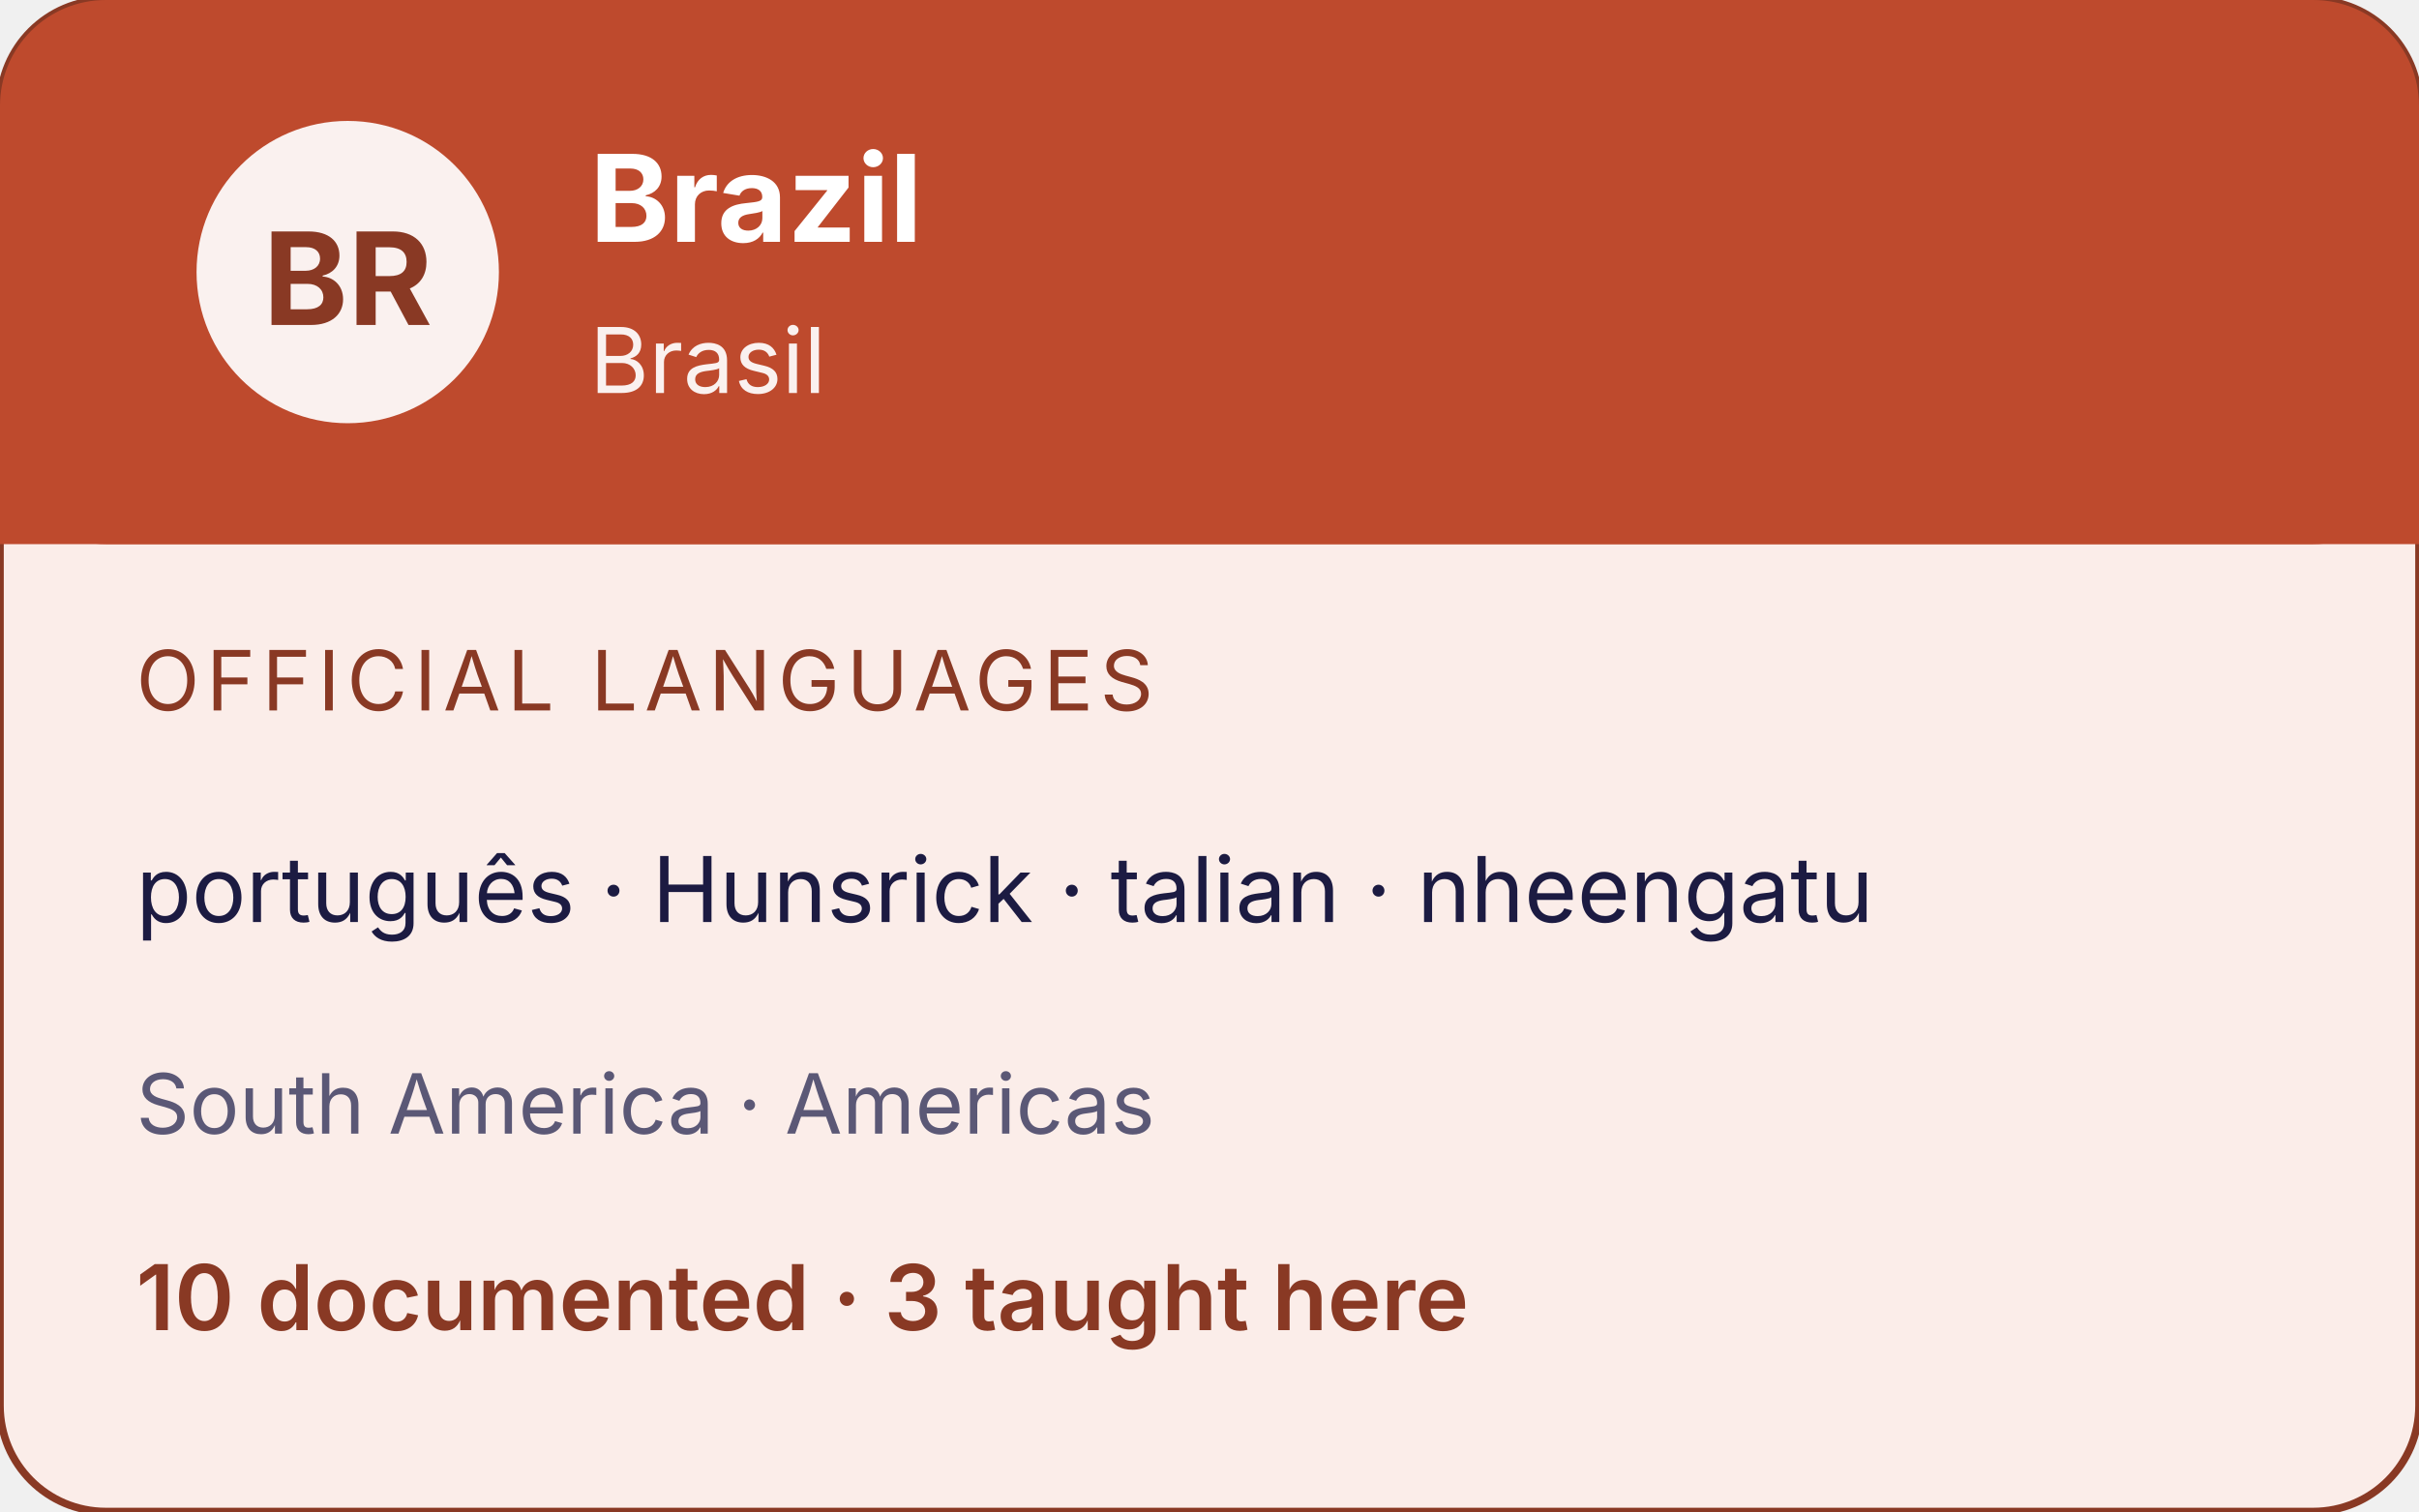
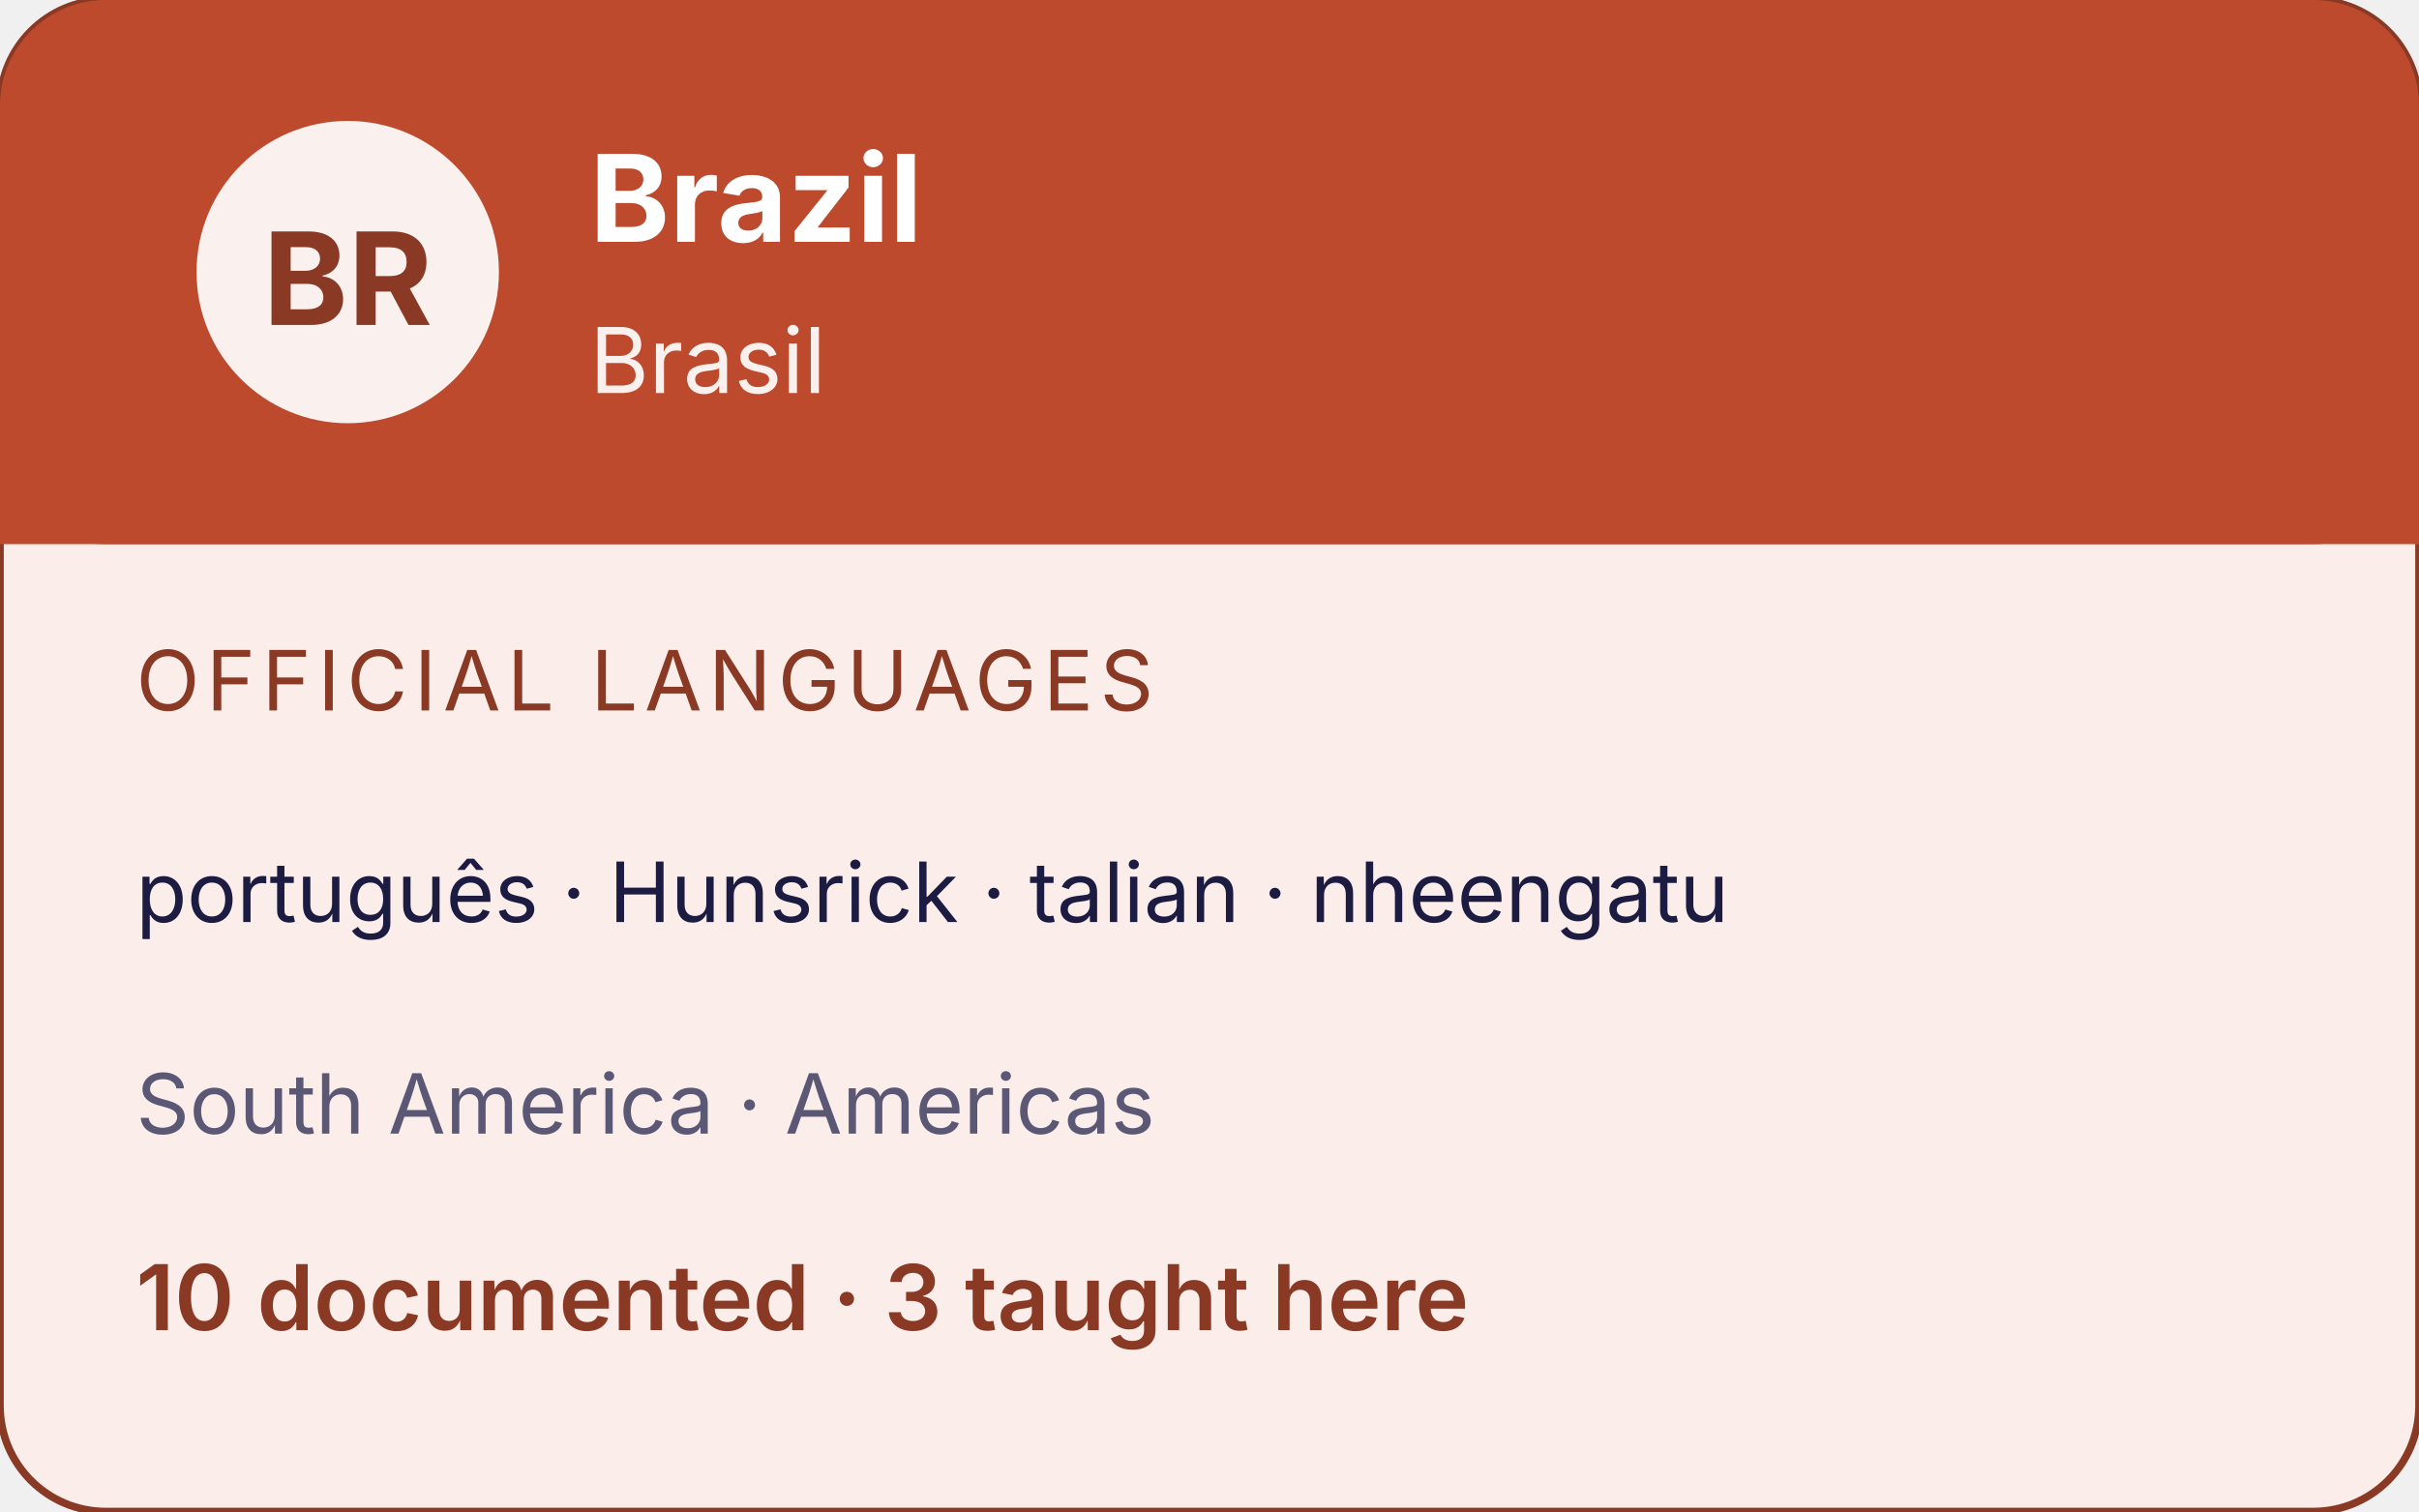
<svg xmlns="http://www.w3.org/2000/svg" viewBox="0 0 320 200" width="320" height="200" role="img" aria-label="Brazil (BR): português, Hunsrick, talian, nheengatu. 10 languages documented for this country, 3 of them have a course on EkGuru." font-family="system-ui,-apple-system,Segoe UI,sans-serif">
  <rect width="320" height="200" rx="14" fill="hsl(12 70% 95%)" stroke="hsl(12 58% 34%)" stroke-width="1" />
  <rect width="320" height="72" rx="14" fill="hsl(12 62% 46%)" />
  <rect y="58" width="320" height="14" fill="hsl(12 62% 46%)" />
  <circle cx="46" cy="36" r="20" fill="#fff" opacity=".92" />
  <text x="46" y="43" text-anchor="middle" font-size="17" font-weight="700" fill="hsl(12 58% 34%)">BR</text>
  <text x="78" y="32" font-size="16" font-weight="700" fill="#fff">Brazil</text>
  <text x="78" y="52" font-size="12" fill="#fff" opacity=".92">Brasil</text>
  <text x="18" y="94" font-size="11" letter-spacing=".08em" fill="hsl(12 58% 34%)">OFFICIAL LANGUAGES</text>
-   <text x="18" y="122" font-size="12" fill="#1c1b42">português · Hunsrick · talian · nheengatu</text>
+   <text x="18" y="122" font-size="11" fill="#1c1b42">português · Hunsrick · talian · nheengatu</text>
  <text x="18" y="150" font-size="11" fill="#5b5876">South America · Americas</text>
  <text x="18" y="176" font-size="12" font-weight="600" fill="hsl(12 58% 34%)">10 documented · 3 taught here</text>
</svg>
